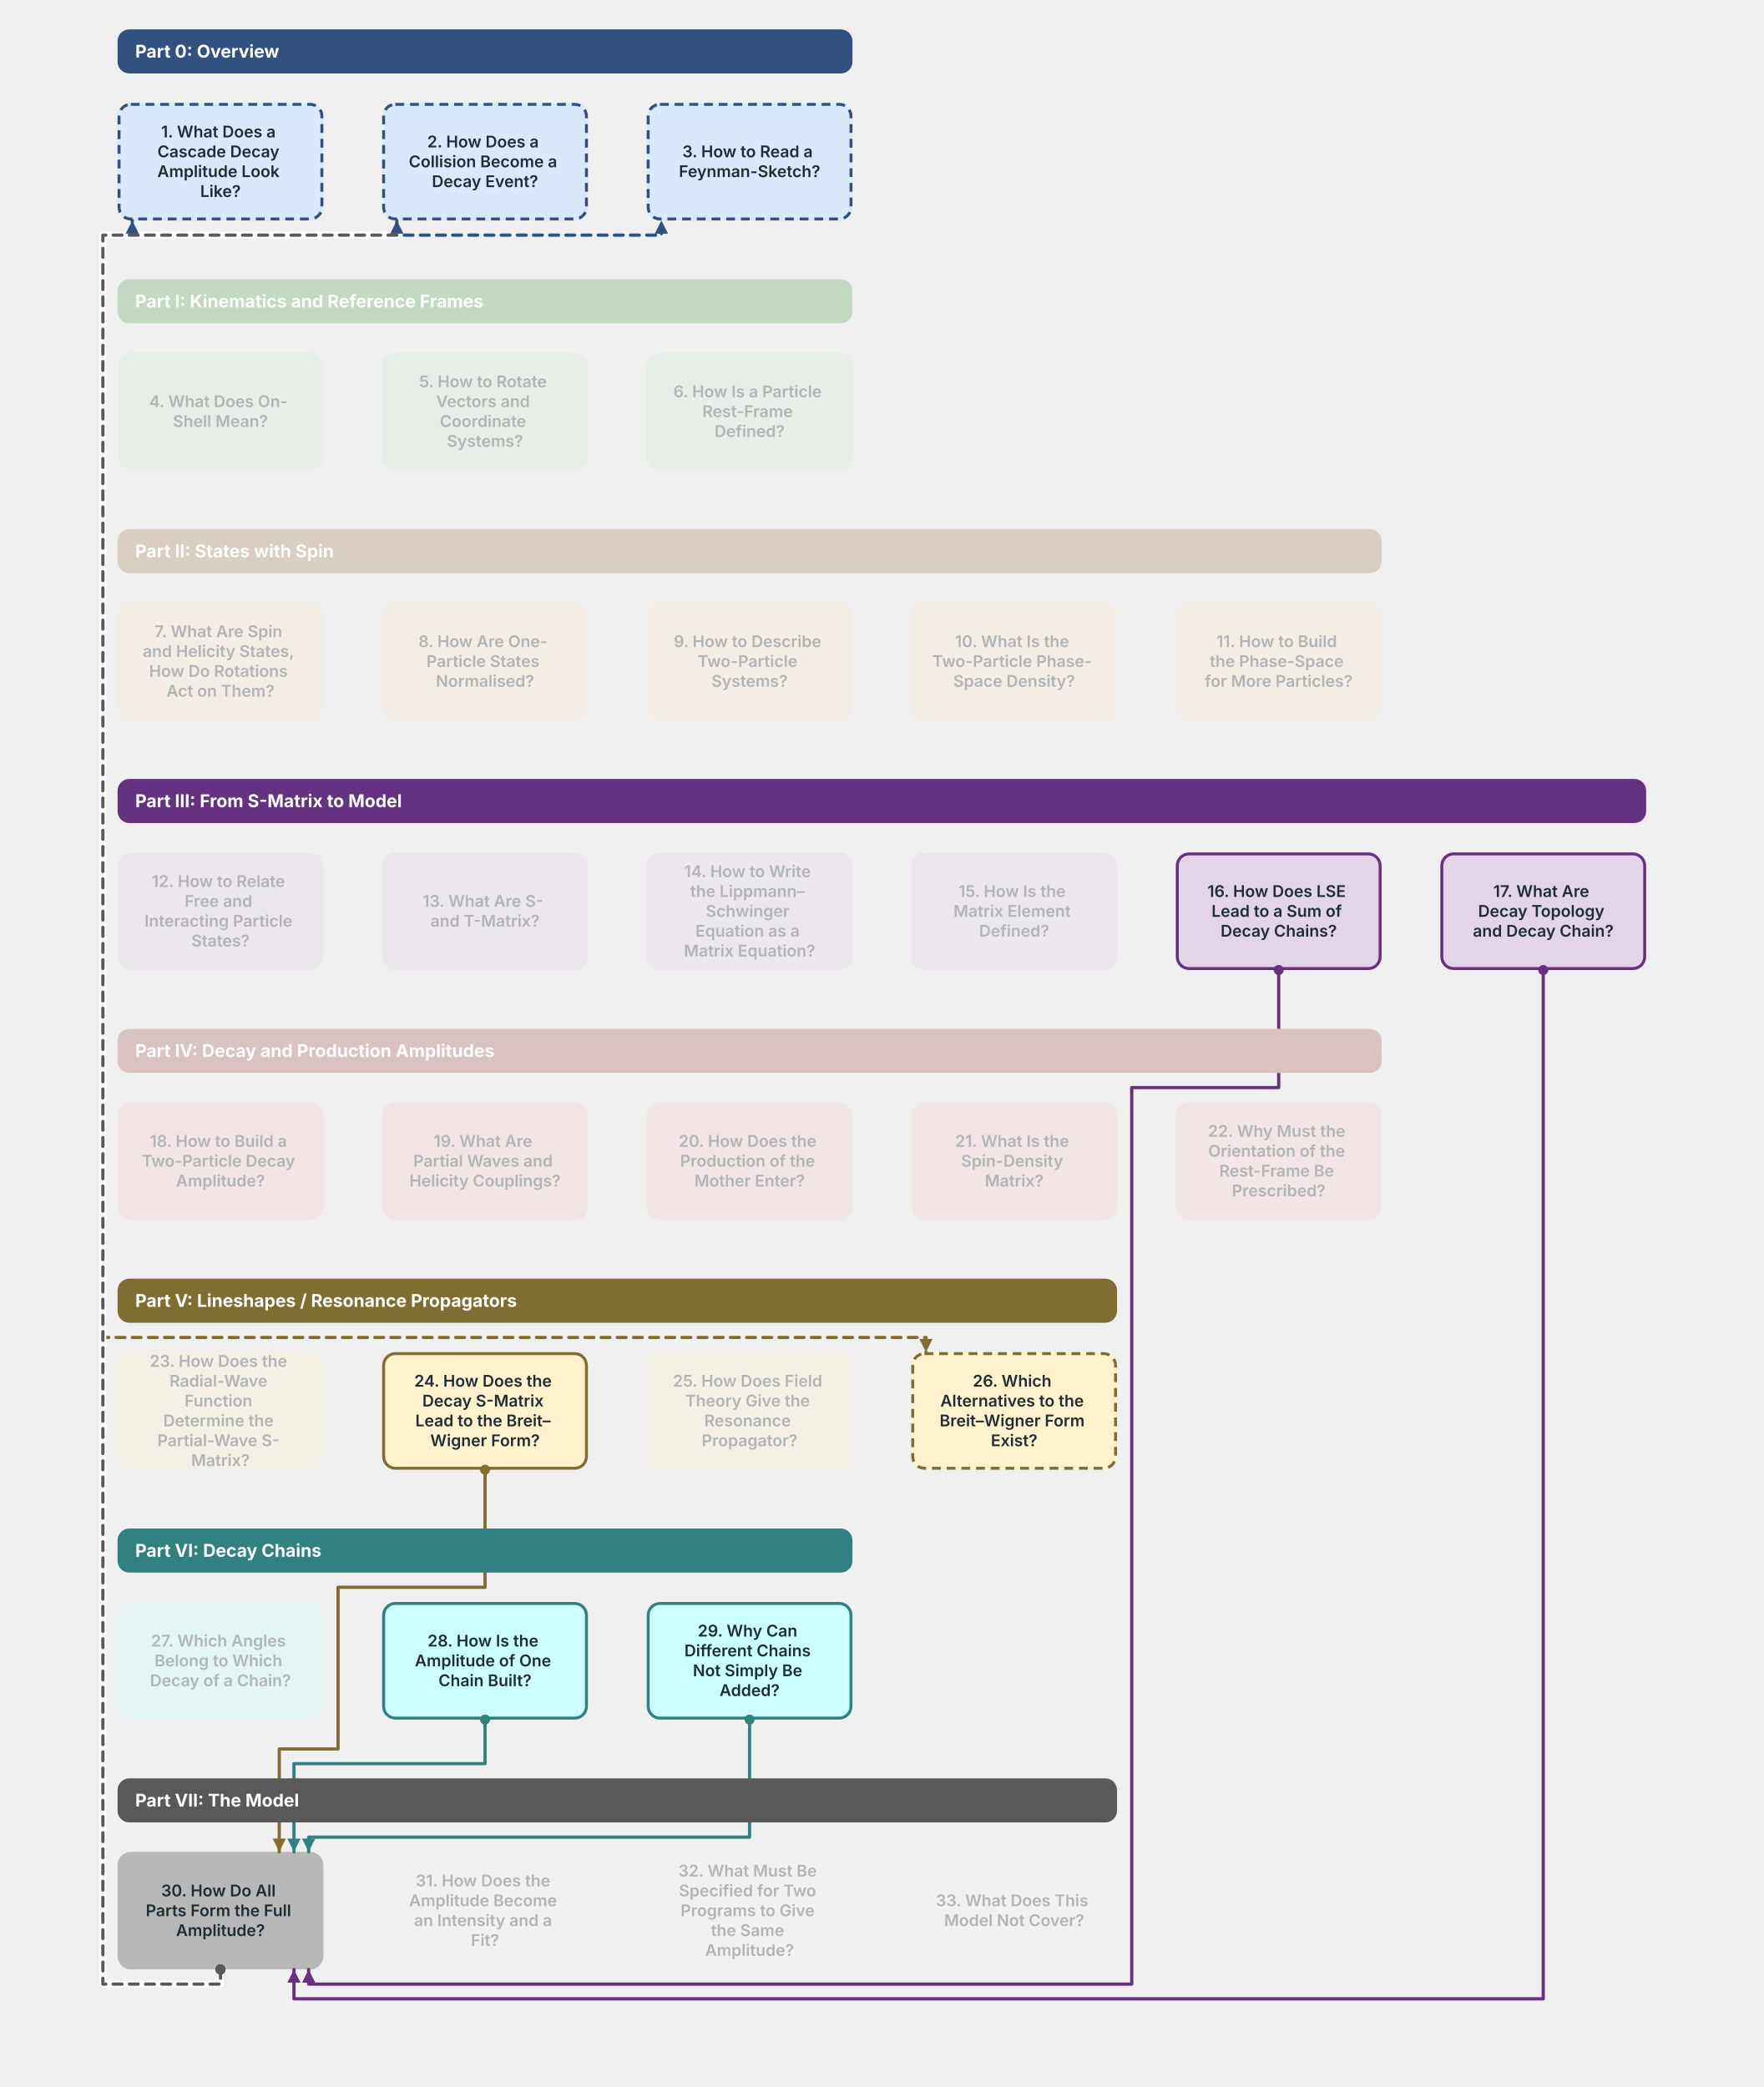
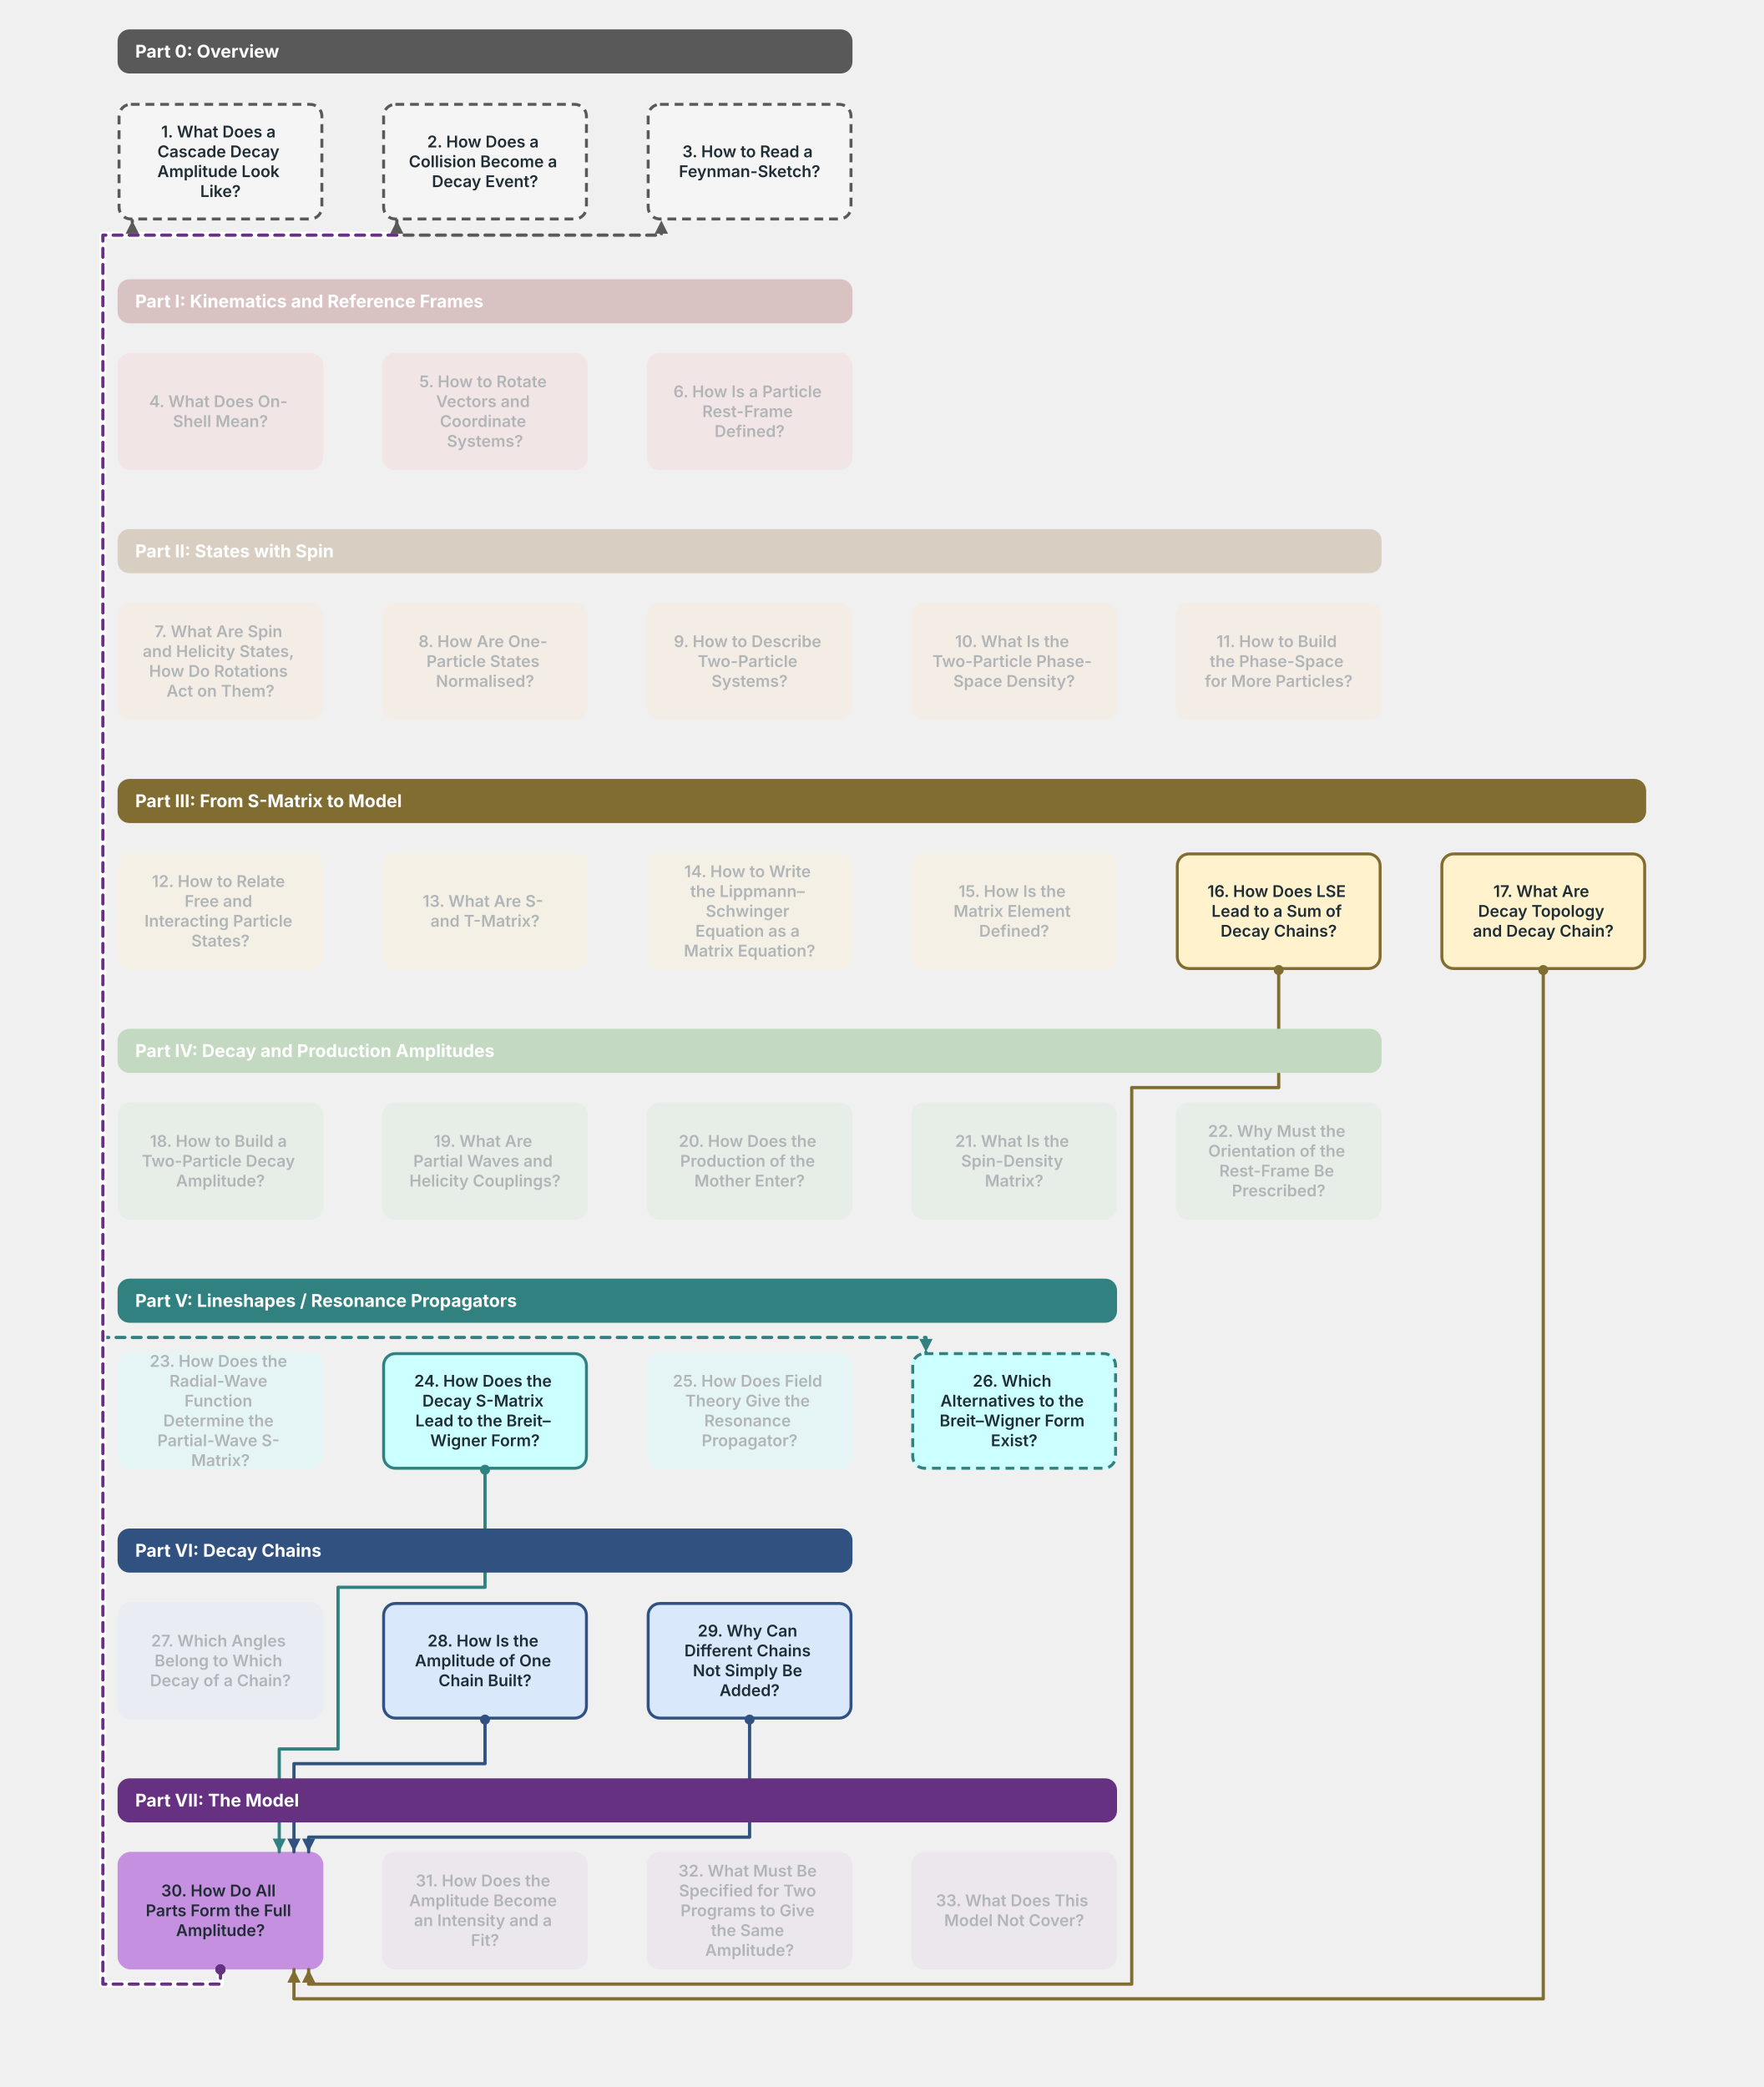
<svg xmlns="http://www.w3.org/2000/svg" viewBox="0 0 1200 1420" width="1200" height="1420" role="img" aria-label="Flow chart of the FAQ">
  <style>text{font-family:Inter,"Source Sans 3","Noto Sans","DejaVu Sans",sans-serif;font-size:11px;font-weight:600}.bar-title{font-size:12px;font-weight:700}</style>
  <g class="card" data-n="1" opacity="1">
-     <rect class="card-bg" data-n="1" x="80" y="70" width="140" height="80" rx="9" fill="#DAE8FC" />
-     <rect class="frame see" data-n="1" x="81" y="71" width="138" height="78" rx="8" fill="none" stroke="#315281" stroke-width="2" stroke-dasharray="6 4" />
+     <rect class="card-bg" data-n="1" x="80" y="70" width="140" height="80" rx="9" fill="#F5F5F5" />
+     <rect class="frame see" data-n="1" x="81" y="71" width="138" height="78" rx="8" fill="none" stroke="#595959" stroke-width="2" stroke-dasharray="6 4" />
    <text fill="#1f2d35" text-anchor="middle">
      <tspan x="150" y="93.5">1. What Does a</tspan>
      <tspan x="150" y="107.0">Cascade Decay</tspan>
      <tspan x="150" y="120.5">Amplitude Look</tspan>
      <tspan x="150" y="134.0">Like?</tspan>
    </text>
  </g>
  <g class="card" data-n="2" opacity="1">
-     <rect class="card-bg" data-n="2" x="260" y="70" width="140" height="80" rx="9" fill="#DAE8FC" />
-     <rect class="frame see" data-n="2" x="261" y="71" width="138" height="78" rx="8" fill="none" stroke="#315281" stroke-width="2" stroke-dasharray="6 4" />
+     <rect class="card-bg" data-n="2" x="260" y="70" width="140" height="80" rx="9" fill="#F5F5F5" />
+     <rect class="frame see" data-n="2" x="261" y="71" width="138" height="78" rx="8" fill="none" stroke="#595959" stroke-width="2" stroke-dasharray="6 4" />
    <text fill="#1f2d35" text-anchor="middle">
      <tspan x="330" y="100.3">2. How Does a</tspan>
      <tspan x="330" y="113.8">Collision Become a</tspan>
      <tspan x="330" y="127.3">Decay Event?</tspan>
    </text>
  </g>
  <g class="card" data-n="3" opacity="1">
-     <rect class="card-bg" data-n="3" x="440" y="70" width="140" height="80" rx="9" fill="#DAE8FC" />
-     <rect class="frame see" data-n="3" x="441" y="71" width="138" height="78" rx="8" fill="none" stroke="#315281" stroke-width="2" stroke-dasharray="6 4" />
+     <rect class="card-bg" data-n="3" x="440" y="70" width="140" height="80" rx="9" fill="#F5F5F5" />
+     <rect class="frame see" data-n="3" x="441" y="71" width="138" height="78" rx="8" fill="none" stroke="#595959" stroke-width="2" stroke-dasharray="6 4" />
    <text fill="#1f2d35" text-anchor="middle">
      <tspan x="510" y="107.0">3. How to Read a</tspan>
      <tspan x="510" y="120.5">Feynman-Sketch?</tspan>
    </text>
  </g>
  <g class="card" data-n="4" opacity="0.3">
-     <rect class="card-bg" data-n="4" x="80" y="240" width="140" height="80" rx="9" fill="#D5E8D4" />
+     <rect class="card-bg" data-n="4" x="80" y="240" width="140" height="80" rx="9" fill="#F8CECC" />
    <text fill="#1f2d35" text-anchor="middle">
      <tspan x="150" y="277.0">4. What Does On-</tspan>
      <tspan x="150" y="290.5">Shell Mean?</tspan>
    </text>
  </g>
  <g class="card" data-n="5" opacity="0.3">
-     <rect class="card-bg" data-n="5" x="260" y="240" width="140" height="80" rx="9" fill="#D5E8D4" />
+     <rect class="card-bg" data-n="5" x="260" y="240" width="140" height="80" rx="9" fill="#F8CECC" />
    <text fill="#1f2d35" text-anchor="middle">
      <tspan x="330" y="263.5">5. How to Rotate</tspan>
      <tspan x="330" y="277.0">Vectors and</tspan>
      <tspan x="330" y="290.5">Coordinate</tspan>
      <tspan x="330" y="304.0">Systems?</tspan>
    </text>
  </g>
  <g class="card" data-n="6" opacity="0.3">
-     <rect class="card-bg" data-n="6" x="440" y="240" width="140" height="80" rx="9" fill="#D5E8D4" />
+     <rect class="card-bg" data-n="6" x="440" y="240" width="140" height="80" rx="9" fill="#F8CECC" />
    <text fill="#1f2d35" text-anchor="middle">
      <tspan x="510" y="270.3">6. How Is a Particle</tspan>
      <tspan x="510" y="283.8">Rest-Frame</tspan>
      <tspan x="510" y="297.3">Defined?</tspan>
    </text>
  </g>
  <g class="card" data-n="7" opacity="0.3">
    <rect class="card-bg" data-n="7" x="80" y="410" width="140" height="80" rx="9" fill="#FFE6CC" />
    <text fill="#1f2d35" text-anchor="middle">
      <tspan x="150" y="433.5">7. What Are Spin</tspan>
      <tspan x="150" y="447.0">and Helicity States,</tspan>
      <tspan x="150" y="460.5">How Do Rotations</tspan>
      <tspan x="150" y="474.0">Act on Them?</tspan>
    </text>
  </g>
  <g class="card" data-n="8" opacity="0.3">
    <rect class="card-bg" data-n="8" x="260" y="410" width="140" height="80" rx="9" fill="#FFE6CC" />
    <text fill="#1f2d35" text-anchor="middle">
      <tspan x="330" y="440.3">8. How Are One-</tspan>
      <tspan x="330" y="453.8">Particle States</tspan>
      <tspan x="330" y="467.3">Normalised?</tspan>
    </text>
  </g>
  <g class="card" data-n="9" opacity="0.3">
    <rect class="card-bg" data-n="9" x="440" y="410" width="140" height="80" rx="9" fill="#FFE6CC" />
    <text fill="#1f2d35" text-anchor="middle">
      <tspan x="510" y="440.3">9. How to Describe</tspan>
      <tspan x="510" y="453.8">Two-Particle</tspan>
      <tspan x="510" y="467.3">Systems?</tspan>
    </text>
  </g>
  <g class="card" data-n="10" opacity="0.3">
    <rect class="card-bg" data-n="10" x="620" y="410" width="140" height="80" rx="9" fill="#FFE6CC" />
    <text fill="#1f2d35" text-anchor="middle">
      <tspan x="690" y="440.3">10. What Is the</tspan>
      <tspan x="690" y="453.8">Two-Particle Phase-</tspan>
      <tspan x="690" y="467.3">Space Density?</tspan>
    </text>
  </g>
  <g class="card" data-n="11" opacity="0.3">
    <rect class="card-bg" data-n="11" x="800" y="410" width="140" height="80" rx="9" fill="#FFE6CC" />
    <text fill="#1f2d35" text-anchor="middle">
      <tspan x="870" y="440.3">11. How to Build</tspan>
      <tspan x="870" y="453.8">the Phase-Space</tspan>
      <tspan x="870" y="467.3">for More Particles?</tspan>
    </text>
  </g>
  <g class="card" data-n="12" opacity="0.3">
-     <rect class="card-bg" data-n="12" x="80" y="580" width="140" height="80" rx="9" fill="#E1D5E7" />
+     <rect class="card-bg" data-n="12" x="80" y="580" width="140" height="80" rx="9" fill="#FFF2CC" />
    <text fill="#1f2d35" text-anchor="middle">
      <tspan x="150" y="603.5">12. How to Relate</tspan>
      <tspan x="150" y="617.0">Free and</tspan>
      <tspan x="150" y="630.5">Interacting Particle</tspan>
      <tspan x="150" y="644.0">States?</tspan>
    </text>
  </g>
  <g class="card" data-n="13" opacity="0.3">
-     <rect class="card-bg" data-n="13" x="260" y="580" width="140" height="80" rx="9" fill="#E1D5E7" />
+     <rect class="card-bg" data-n="13" x="260" y="580" width="140" height="80" rx="9" fill="#FFF2CC" />
    <text fill="#1f2d35" text-anchor="middle">
      <tspan x="330" y="617.0">13. What Are S-</tspan>
      <tspan x="330" y="630.5">and T-Matrix?</tspan>
    </text>
  </g>
  <g class="card" data-n="14" opacity="0.3">
-     <rect class="card-bg" data-n="14" x="440" y="580" width="140" height="80" rx="9" fill="#E1D5E7" />
+     <rect class="card-bg" data-n="14" x="440" y="580" width="140" height="80" rx="9" fill="#FFF2CC" />
    <text fill="#1f2d35" text-anchor="middle">
      <tspan x="510" y="596.8">14. How to Write</tspan>
      <tspan x="510" y="610.3">the Lippmann–</tspan>
      <tspan x="510" y="623.8">Schwinger</tspan>
      <tspan x="510" y="637.3">Equation as a</tspan>
      <tspan x="510" y="650.8">Matrix Equation?</tspan>
    </text>
  </g>
  <g class="card" data-n="15" opacity="0.3">
-     <rect class="card-bg" data-n="15" x="620" y="580" width="140" height="80" rx="9" fill="#E1D5E7" />
+     <rect class="card-bg" data-n="15" x="620" y="580" width="140" height="80" rx="9" fill="#FFF2CC" />
    <text fill="#1f2d35" text-anchor="middle">
      <tspan x="690" y="610.3">15. How Is the</tspan>
      <tspan x="690" y="623.8">Matrix Element</tspan>
      <tspan x="690" y="637.3">Defined?</tspan>
    </text>
  </g>
  <g class="card" data-n="16" opacity="1">
-     <rect class="card-bg" data-n="16" x="800" y="580" width="140" height="80" rx="9" fill="#E1D5E7" />
-     <rect class="frame need" data-n="16" x="801" y="581" width="138" height="78" rx="8" fill="none" stroke="#673181" stroke-width="2" />
+     <rect class="card-bg" data-n="16" x="800" y="580" width="140" height="80" rx="9" fill="#FFF2CC" />
+     <rect class="frame need" data-n="16" x="801" y="581" width="138" height="78" rx="8" fill="none" stroke="#816D31" stroke-width="2" />
    <text fill="#1f2d35" text-anchor="middle">
      <tspan x="870" y="610.3">16. How Does LSE</tspan>
      <tspan x="870" y="623.8">Lead to a Sum of</tspan>
      <tspan x="870" y="637.3">Decay Chains?</tspan>
    </text>
  </g>
  <g class="card" data-n="17" opacity="1">
-     <rect class="card-bg" data-n="17" x="980" y="580" width="140" height="80" rx="9" fill="#E1D5E7" />
-     <rect class="frame need" data-n="17" x="981" y="581" width="138" height="78" rx="8" fill="none" stroke="#673181" stroke-width="2" />
+     <rect class="card-bg" data-n="17" x="980" y="580" width="140" height="80" rx="9" fill="#FFF2CC" />
+     <rect class="frame need" data-n="17" x="981" y="581" width="138" height="78" rx="8" fill="none" stroke="#816D31" stroke-width="2" />
    <text fill="#1f2d35" text-anchor="middle">
      <tspan x="1050" y="610.3">17. What Are</tspan>
      <tspan x="1050" y="623.8">Decay Topology</tspan>
      <tspan x="1050" y="637.3">and Decay Chain?</tspan>
    </text>
  </g>
  <g class="card" data-n="18" opacity="0.3">
-     <rect class="card-bg" data-n="18" x="80" y="750" width="140" height="80" rx="9" fill="#F8CECC" />
+     <rect class="card-bg" data-n="18" x="80" y="750" width="140" height="80" rx="9" fill="#D5E8D4" />
    <text fill="#1f2d35" text-anchor="middle">
      <tspan x="150" y="780.3">18. How to Build a</tspan>
      <tspan x="150" y="793.8">Two-Particle Decay</tspan>
      <tspan x="150" y="807.3">Amplitude?</tspan>
    </text>
  </g>
  <g class="card" data-n="19" opacity="0.3">
-     <rect class="card-bg" data-n="19" x="260" y="750" width="140" height="80" rx="9" fill="#F8CECC" />
+     <rect class="card-bg" data-n="19" x="260" y="750" width="140" height="80" rx="9" fill="#D5E8D4" />
    <text fill="#1f2d35" text-anchor="middle">
      <tspan x="330" y="780.3">19. What Are</tspan>
      <tspan x="330" y="793.8">Partial Waves and</tspan>
      <tspan x="330" y="807.3">Helicity Couplings?</tspan>
    </text>
  </g>
  <g class="card" data-n="20" opacity="0.3">
-     <rect class="card-bg" data-n="20" x="440" y="750" width="140" height="80" rx="9" fill="#F8CECC" />
+     <rect class="card-bg" data-n="20" x="440" y="750" width="140" height="80" rx="9" fill="#D5E8D4" />
    <text fill="#1f2d35" text-anchor="middle">
      <tspan x="510" y="780.3">20. How Does the</tspan>
      <tspan x="510" y="793.8">Production of the</tspan>
      <tspan x="510" y="807.3">Mother Enter?</tspan>
    </text>
  </g>
  <g class="card" data-n="21" opacity="0.3">
-     <rect class="card-bg" data-n="21" x="620" y="750" width="140" height="80" rx="9" fill="#F8CECC" />
+     <rect class="card-bg" data-n="21" x="620" y="750" width="140" height="80" rx="9" fill="#D5E8D4" />
    <text fill="#1f2d35" text-anchor="middle">
      <tspan x="690" y="780.3">21. What Is the</tspan>
      <tspan x="690" y="793.8">Spin-Density</tspan>
      <tspan x="690" y="807.3">Matrix?</tspan>
    </text>
  </g>
  <g class="card" data-n="22" opacity="0.3">
-     <rect class="card-bg" data-n="22" x="800" y="750" width="140" height="80" rx="9" fill="#F8CECC" />
+     <rect class="card-bg" data-n="22" x="800" y="750" width="140" height="80" rx="9" fill="#D5E8D4" />
    <text fill="#1f2d35" text-anchor="middle">
      <tspan x="870" y="773.5">22. Why Must the</tspan>
      <tspan x="870" y="787.0">Orientation of the</tspan>
      <tspan x="870" y="800.5">Rest-Frame Be</tspan>
      <tspan x="870" y="814.0">Prescribed?</tspan>
    </text>
  </g>
  <g class="card" data-n="23" opacity="0.3">
-     <rect class="card-bg" data-n="23" x="80" y="920" width="140" height="80" rx="9" fill="#FFF2CC" />
+     <rect class="card-bg" data-n="23" x="80" y="920" width="140" height="80" rx="9" fill="#CCFFFF" />
    <text fill="#1f2d35" text-anchor="middle">
      <tspan x="150" y="930.0">23. How Does the</tspan>
      <tspan x="150" y="943.5">Radial-Wave</tspan>
      <tspan x="150" y="957.0">Function</tspan>
      <tspan x="150" y="970.5">Determine the</tspan>
      <tspan x="150" y="984.0">Partial-Wave S-</tspan>
      <tspan x="150" y="997.5">Matrix?</tspan>
    </text>
  </g>
  <g class="card" data-n="24" opacity="1">
-     <rect class="card-bg" data-n="24" x="260" y="920" width="140" height="80" rx="9" fill="#FFF2CC" />
-     <rect class="frame need" data-n="24" x="261" y="921" width="138" height="78" rx="8" fill="none" stroke="#816D31" stroke-width="2" />
+     <rect class="card-bg" data-n="24" x="260" y="920" width="140" height="80" rx="9" fill="#CCFFFF" />
+     <rect class="frame need" data-n="24" x="261" y="921" width="138" height="78" rx="8" fill="none" stroke="#318181" stroke-width="2" />
    <text fill="#1f2d35" text-anchor="middle">
      <tspan x="330" y="943.5">24. How Does the</tspan>
      <tspan x="330" y="957.0">Decay S-Matrix</tspan>
      <tspan x="330" y="970.5">Lead to the Breit–</tspan>
      <tspan x="330" y="984.0">Wigner Form?</tspan>
    </text>
  </g>
  <g class="card" data-n="25" opacity="0.3">
-     <rect class="card-bg" data-n="25" x="440" y="920" width="140" height="80" rx="9" fill="#FFF2CC" />
+     <rect class="card-bg" data-n="25" x="440" y="920" width="140" height="80" rx="9" fill="#CCFFFF" />
    <text fill="#1f2d35" text-anchor="middle">
      <tspan x="510" y="943.5">25. How Does Field</tspan>
      <tspan x="510" y="957.0">Theory Give the</tspan>
      <tspan x="510" y="970.5">Resonance</tspan>
      <tspan x="510" y="984.0">Propagator?</tspan>
    </text>
  </g>
  <g class="card" data-n="26" opacity="1">
-     <rect class="card-bg" data-n="26" x="620" y="920" width="140" height="80" rx="9" fill="#FFF2CC" />
-     <rect class="frame see" data-n="26" x="621" y="921" width="138" height="78" rx="8" fill="none" stroke="#816D31" stroke-width="2" stroke-dasharray="6 4" />
+     <rect class="card-bg" data-n="26" x="620" y="920" width="140" height="80" rx="9" fill="#CCFFFF" />
+     <rect class="frame see" data-n="26" x="621" y="921" width="138" height="78" rx="8" fill="none" stroke="#318181" stroke-width="2" stroke-dasharray="6 4" />
    <text fill="#1f2d35" text-anchor="middle">
      <tspan x="690" y="943.5">26. Which</tspan>
      <tspan x="690" y="957.0">Alternatives to the</tspan>
      <tspan x="690" y="970.5">Breit–Wigner Form</tspan>
      <tspan x="690" y="984.0">Exist?</tspan>
    </text>
  </g>
  <g class="card" data-n="27" opacity="0.3">
-     <rect class="card-bg" data-n="27" x="80" y="1090" width="140" height="80" rx="9" fill="#CCFFFF" />
+     <rect class="card-bg" data-n="27" x="80" y="1090" width="140" height="80" rx="9" fill="#DAE8FC" />
    <text fill="#1f2d35" text-anchor="middle">
      <tspan x="150" y="1120.3">27. Which Angles</tspan>
      <tspan x="150" y="1133.8">Belong to Which</tspan>
      <tspan x="150" y="1147.3">Decay of a Chain?</tspan>
    </text>
  </g>
  <g class="card" data-n="28" opacity="1">
-     <rect class="card-bg" data-n="28" x="260" y="1090" width="140" height="80" rx="9" fill="#CCFFFF" />
-     <rect class="frame need" data-n="28" x="261" y="1091" width="138" height="78" rx="8" fill="none" stroke="#318181" stroke-width="2" />
+     <rect class="card-bg" data-n="28" x="260" y="1090" width="140" height="80" rx="9" fill="#DAE8FC" />
+     <rect class="frame need" data-n="28" x="261" y="1091" width="138" height="78" rx="8" fill="none" stroke="#315281" stroke-width="2" />
    <text fill="#1f2d35" text-anchor="middle">
      <tspan x="330" y="1120.3">28. How Is the</tspan>
      <tspan x="330" y="1133.8">Amplitude of One</tspan>
      <tspan x="330" y="1147.3">Chain Built?</tspan>
    </text>
  </g>
  <g class="card" data-n="29" opacity="1">
-     <rect class="card-bg" data-n="29" x="440" y="1090" width="140" height="80" rx="9" fill="#CCFFFF" />
-     <rect class="frame need" data-n="29" x="441" y="1091" width="138" height="78" rx="8" fill="none" stroke="#318181" stroke-width="2" />
+     <rect class="card-bg" data-n="29" x="440" y="1090" width="140" height="80" rx="9" fill="#DAE8FC" />
+     <rect class="frame need" data-n="29" x="441" y="1091" width="138" height="78" rx="8" fill="none" stroke="#315281" stroke-width="2" />
    <text fill="#1f2d35" text-anchor="middle">
      <tspan x="510" y="1113.5">29. Why Can</tspan>
      <tspan x="510" y="1127.0">Different Chains</tspan>
      <tspan x="510" y="1140.5">Not Simply Be</tspan>
      <tspan x="510" y="1154.0">Added?</tspan>
    </text>
  </g>
  <g class="card" data-n="30" opacity="1">
-     <rect class="card-bg" data-n="30" x="80" y="1260" width="140" height="80" rx="9" fill="#B8B8B8" />
+     <rect class="card-bg" data-n="30" x="80" y="1260" width="140" height="80" rx="9" fill="#C590DF" />
    <text fill="#1f2d35" text-anchor="middle">
      <tspan x="150" y="1290.3">30. How Do All</tspan>
      <tspan x="150" y="1303.8">Parts Form the Full</tspan>
      <tspan x="150" y="1317.3">Amplitude?</tspan>
    </text>
  </g>
  <g class="card" data-n="31" opacity="0.3">
-     <rect class="card-bg" data-n="31" x="260" y="1260" width="140" height="80" rx="9" fill="#F5F5F5" />
+     <rect class="card-bg" data-n="31" x="260" y="1260" width="140" height="80" rx="9" fill="#E1D5E7" />
    <text fill="#1f2d35" text-anchor="middle">
      <tspan x="330" y="1283.5">31. How Does the</tspan>
      <tspan x="330" y="1297.0">Amplitude Become</tspan>
      <tspan x="330" y="1310.5">an Intensity and a</tspan>
      <tspan x="330" y="1324.0">Fit?</tspan>
    </text>
  </g>
  <g class="card" data-n="32" opacity="0.3">
-     <rect class="card-bg" data-n="32" x="440" y="1260" width="140" height="80" rx="9" fill="#F5F5F5" />
+     <rect class="card-bg" data-n="32" x="440" y="1260" width="140" height="80" rx="9" fill="#E1D5E7" />
    <text fill="#1f2d35" text-anchor="middle">
      <tspan x="510" y="1276.8">32. What Must Be</tspan>
      <tspan x="510" y="1290.3">Specified for Two</tspan>
      <tspan x="510" y="1303.8">Programs to Give</tspan>
      <tspan x="510" y="1317.3">the Same</tspan>
      <tspan x="510" y="1330.8">Amplitude?</tspan>
    </text>
  </g>
  <g class="card" data-n="33" opacity="0.3">
-     <rect class="card-bg" data-n="33" x="620" y="1260" width="140" height="80" rx="9" fill="#F5F5F5" />
+     <rect class="card-bg" data-n="33" x="620" y="1260" width="140" height="80" rx="9" fill="#E1D5E7" />
    <text fill="#1f2d35" text-anchor="middle">
      <tspan x="690" y="1297.0">33. What Does This</tspan>
      <tspan x="690" y="1310.5">Model Not Cover?</tspan>
    </text>
  </g>
  <g class="lines" fill="none" stroke-linejoin="round" stroke-linecap="round">
-     <path class="see" data-card="2" data-from="30" data-to="2" d="M150 1340 L150 1350 L70 1350 L70 160 L270 160 L270 150" stroke="#315281" stroke-width="2.2" stroke-dasharray="6 5" />
-     <path class="see" data-card="26" data-from="30" data-to="26" d="M150 1340 L150 1350 L70 1350 L70 910 L630 910 L630 920" stroke="#816D31" stroke-width="2.2" stroke-dasharray="6 5" />
-     <path class="see" data-card="1" data-from="30" data-to="1" d="M150 1340 L150 1350 L70 1350 L70 160 L90 160 L90 150" stroke="#315281" stroke-width="2.2" stroke-dasharray="6 5" />
-     <path class="see" data-card="3" data-from="30" data-to="3" d="M150 1340 L150 1350 L70 1350 L70 160 L450 160 L450 150" stroke="#315281" stroke-width="2.2" stroke-dasharray="6 5" />
+     <path class="see" data-card="2" data-from="30" data-to="2" d="M150 1340 L150 1350 L70 1350 L70 160 L270 160 L270 150" stroke="#595959" stroke-width="2.2" stroke-dasharray="6 5" />
+     <path class="see" data-card="26" data-from="30" data-to="26" d="M150 1340 L150 1350 L70 1350 L70 910 L630 910 L630 920" stroke="#318181" stroke-width="2.2" stroke-dasharray="6 5" />
+     <path class="see" data-card="1" data-from="30" data-to="1" d="M150 1340 L150 1350 L70 1350 L70 160 L90 160 L90 150" stroke="#595959" stroke-width="2.2" stroke-dasharray="6 5" />
+     <path class="see" data-card="3" data-from="30" data-to="3" d="M150 1340 L150 1350 L70 1350 L70 160 L450 160 L450 150" stroke="#595959" stroke-width="2.2" stroke-dasharray="6 5" />
    <path class="trunk-under" d="M150 1340 L150 1350 L70 1350 L70 160 L270 160" stroke="#fff" stroke-width="4.6" />
-     <path class="trunk" d="M150 1340 L150 1350 L70 1350 L70 160 L270 160" stroke="#595959" stroke-width="2.2" stroke-dasharray="6 5" />
-     <path class="need" data-card="29" data-from="29" data-to="30" d="M510 1170 L510 1250 L210 1250 L210 1260" stroke="#318181" stroke-width="2.2" />
-     <path class="need" data-card="28" data-from="28" data-to="30" d="M330 1170 L330 1200 L200 1200 L200 1260" stroke="#318181" stroke-width="2.2" />
-     <path class="need" data-card="24" data-from="24" data-to="30" d="M330 1000 L330 1080 L230 1080 L230 1190 L190 1190 L190 1260" stroke="#816D31" stroke-width="2.2" />
-     <path class="need" data-card="16" data-from="16" data-to="30" d="M870 660 L870 740 L770 740 L770 1350 L210 1350 L210 1340" stroke="#673181" stroke-width="2.2" />
-     <path class="need" data-card="17" data-from="17" data-to="30" d="M1050 660 L1050 1360 L200 1360 L200 1340" stroke="#673181" stroke-width="2.2" />
-     <polygon class="arrow" data-card="29" points="210,1260 205.5,1251 214.5,1251" fill="#318181" stroke="none" />
-     <polygon class="arrow" data-card="28" points="200,1260 195.5,1251 204.5,1251" fill="#318181" stroke="none" />
-     <polygon class="arrow" data-card="24" points="190,1260 185.5,1251 194.5,1251" fill="#816D31" stroke="none" />
-     <polygon class="arrow" data-card="16" points="210,1340 214.5,1349 205.5,1349" fill="#673181" stroke="none" />
-     <polygon class="arrow" data-card="2" points="270,150 274.5,159 265.5,159" fill="#315281" stroke="none" />
-     <polygon class="arrow" data-card="26" points="630,920 625.5,911 634.5,911" fill="#816D31" stroke="none" />
-     <polygon class="arrow" data-card="1" points="90,150 94.5,159 85.5,159" fill="#315281" stroke="none" />
-     <polygon class="arrow" data-card="3" points="450,150 454.5,159 445.5,159" fill="#315281" stroke="none" />
-     <polygon class="arrow" data-card="17" points="200,1340 204.5,1349 195.5,1349" fill="#673181" stroke="none" />
-     <circle class="start" data-card="29" cx="510" cy="1170" r="3.4" fill="#318181" stroke="none" />
-     <circle class="start" data-card="28" cx="330" cy="1170" r="3.4" fill="#318181" stroke="none" />
-     <circle class="start" data-card="24" cx="330" cy="1000" r="3.4" fill="#816D31" stroke="none" />
-     <circle class="start" data-card="16" cx="870" cy="660" r="3.4" fill="#673181" stroke="none" />
-     <circle class="start" data-card="2" cx="150" cy="1340" r="3.4" fill="#595959" stroke="none" />
-     <circle class="start" data-card="26" cx="150" cy="1340" r="3.4" fill="#595959" stroke="none" />
-     <circle class="start" data-card="1" cx="150" cy="1340" r="3.4" fill="#595959" stroke="none" />
-     <circle class="start" data-card="3" cx="150" cy="1340" r="3.4" fill="#595959" stroke="none" />
-     <circle class="start" data-card="17" cx="1050" cy="660" r="3.4" fill="#673181" stroke="none" />
+     <path class="trunk" d="M150 1340 L150 1350 L70 1350 L70 160 L270 160" stroke="#673181" stroke-width="2.2" stroke-dasharray="6 5" />
+     <path class="need" data-card="29" data-from="29" data-to="30" d="M510 1170 L510 1250 L210 1250 L210 1260" stroke="#315281" stroke-width="2.2" />
+     <path class="need" data-card="28" data-from="28" data-to="30" d="M330 1170 L330 1200 L200 1200 L200 1260" stroke="#315281" stroke-width="2.2" />
+     <path class="need" data-card="24" data-from="24" data-to="30" d="M330 1000 L330 1080 L230 1080 L230 1190 L190 1190 L190 1260" stroke="#318181" stroke-width="2.2" />
+     <path class="need" data-card="16" data-from="16" data-to="30" d="M870 660 L870 740 L770 740 L770 1350 L210 1350 L210 1340" stroke="#816D31" stroke-width="2.2" />
+     <path class="need" data-card="17" data-from="17" data-to="30" d="M1050 660 L1050 1360 L200 1360 L200 1340" stroke="#816D31" stroke-width="2.2" />
+     <polygon class="arrow" data-card="29" points="210,1260 205.5,1251 214.5,1251" fill="#315281" stroke="none" />
+     <polygon class="arrow" data-card="28" points="200,1260 195.5,1251 204.5,1251" fill="#315281" stroke="none" />
+     <polygon class="arrow" data-card="24" points="190,1260 185.5,1251 194.5,1251" fill="#318181" stroke="none" />
+     <polygon class="arrow" data-card="16" points="210,1340 214.5,1349 205.5,1349" fill="#816D31" stroke="none" />
+     <polygon class="arrow" data-card="2" points="270,150 274.5,159 265.5,159" fill="#595959" stroke="none" />
+     <polygon class="arrow" data-card="26" points="630,920 625.5,911 634.5,911" fill="#318181" stroke="none" />
+     <polygon class="arrow" data-card="1" points="90,150 94.5,159 85.5,159" fill="#595959" stroke="none" />
+     <polygon class="arrow" data-card="3" points="450,150 454.5,159 445.5,159" fill="#595959" stroke="none" />
+     <polygon class="arrow" data-card="17" points="200,1340 204.5,1349 195.5,1349" fill="#816D31" stroke="none" />
+     <circle class="start" data-card="29" cx="510" cy="1170" r="3.4" fill="#315281" stroke="none" />
+     <circle class="start" data-card="28" cx="330" cy="1170" r="3.4" fill="#315281" stroke="none" />
+     <circle class="start" data-card="24" cx="330" cy="1000" r="3.4" fill="#318181" stroke="none" />
+     <circle class="start" data-card="16" cx="870" cy="660" r="3.4" fill="#816D31" stroke="none" />
+     <circle class="start" data-card="2" cx="150" cy="1340" r="3.4" fill="#673181" stroke="none" />
+     <circle class="start" data-card="26" cx="150" cy="1340" r="3.4" fill="#673181" stroke="none" />
+     <circle class="start" data-card="1" cx="150" cy="1340" r="3.4" fill="#673181" stroke="none" />
+     <circle class="start" data-card="3" cx="150" cy="1340" r="3.4" fill="#673181" stroke="none" />
+     <circle class="start" data-card="17" cx="1050" cy="660" r="3.4" fill="#816D31" stroke="none" />
  </g>
  <g class="bar" data-part="0" opacity="1">
-     <rect x="80" y="20" width="500" height="30" rx="8" fill="#315281" />
+     <rect x="80" y="20" width="500" height="30" rx="8" fill="#595959" />
    <text class="bar-title" x="92" y="39.2" fill="#fff">Part 0: Overview</text>
  </g>
  <rect class="bar-underlay" x="80" y="190" width="500" height="30" rx="8" fill="#fff" />
  <g class="bar" data-part="1" opacity="0.3">
-     <rect x="80" y="190" width="500" height="30" rx="8" fill="#358131" />
+     <rect x="80" y="190" width="500" height="30" rx="8" fill="#813531" />
    <text class="bar-title" x="92" y="209.2" fill="#fff">Part I: Kinematics and Reference Frames</text>
  </g>
  <rect class="bar-underlay" x="80" y="360" width="860" height="30" rx="8" fill="#fff" />
  <g class="bar" data-part="2" opacity="0.3">
    <rect x="80" y="360" width="860" height="30" rx="8" fill="#815A31" />
    <text class="bar-title" x="92" y="379.2" fill="#fff">Part II: States with Spin</text>
  </g>
  <g class="bar" data-part="3" opacity="1">
-     <rect x="80" y="530" width="1040" height="30" rx="8" fill="#673181" />
+     <rect x="80" y="530" width="1040" height="30" rx="8" fill="#816D31" />
    <text class="bar-title" x="92" y="549.2" fill="#fff">Part III: From S-Matrix to Model</text>
  </g>
  <rect class="bar-underlay" x="80" y="700" width="860" height="30" rx="8" fill="#fff" />
  <g class="bar" data-part="4" opacity="0.3">
-     <rect x="80" y="700" width="860" height="30" rx="8" fill="#813531" />
+     <rect x="80" y="700" width="860" height="30" rx="8" fill="#358131" />
    <text class="bar-title" x="92" y="719.2" fill="#fff">Part IV: Decay and Production Amplitudes</text>
  </g>
  <g class="bar" data-part="5" opacity="1">
-     <rect x="80" y="870" width="680" height="30" rx="8" fill="#816D31" />
+     <rect x="80" y="870" width="680" height="30" rx="8" fill="#318181" />
    <text class="bar-title" x="92" y="889.2" fill="#fff">Part V: Lineshapes / Resonance Propagators</text>
  </g>
  <g class="bar" data-part="6" opacity="1">
-     <rect x="80" y="1040" width="500" height="30" rx="8" fill="#318181" />
+     <rect x="80" y="1040" width="500" height="30" rx="8" fill="#315281" />
    <text class="bar-title" x="92" y="1059.2" fill="#fff">Part VI: Decay Chains</text>
  </g>
  <g class="bar" data-part="7" opacity="1">
-     <rect x="80" y="1210" width="680" height="30" rx="8" fill="#595959" />
+     <rect x="80" y="1210" width="680" height="30" rx="8" fill="#673181" />
    <text class="bar-title" x="92" y="1229.2" fill="#fff">Part VII: The Model</text>
  </g>
</svg>
